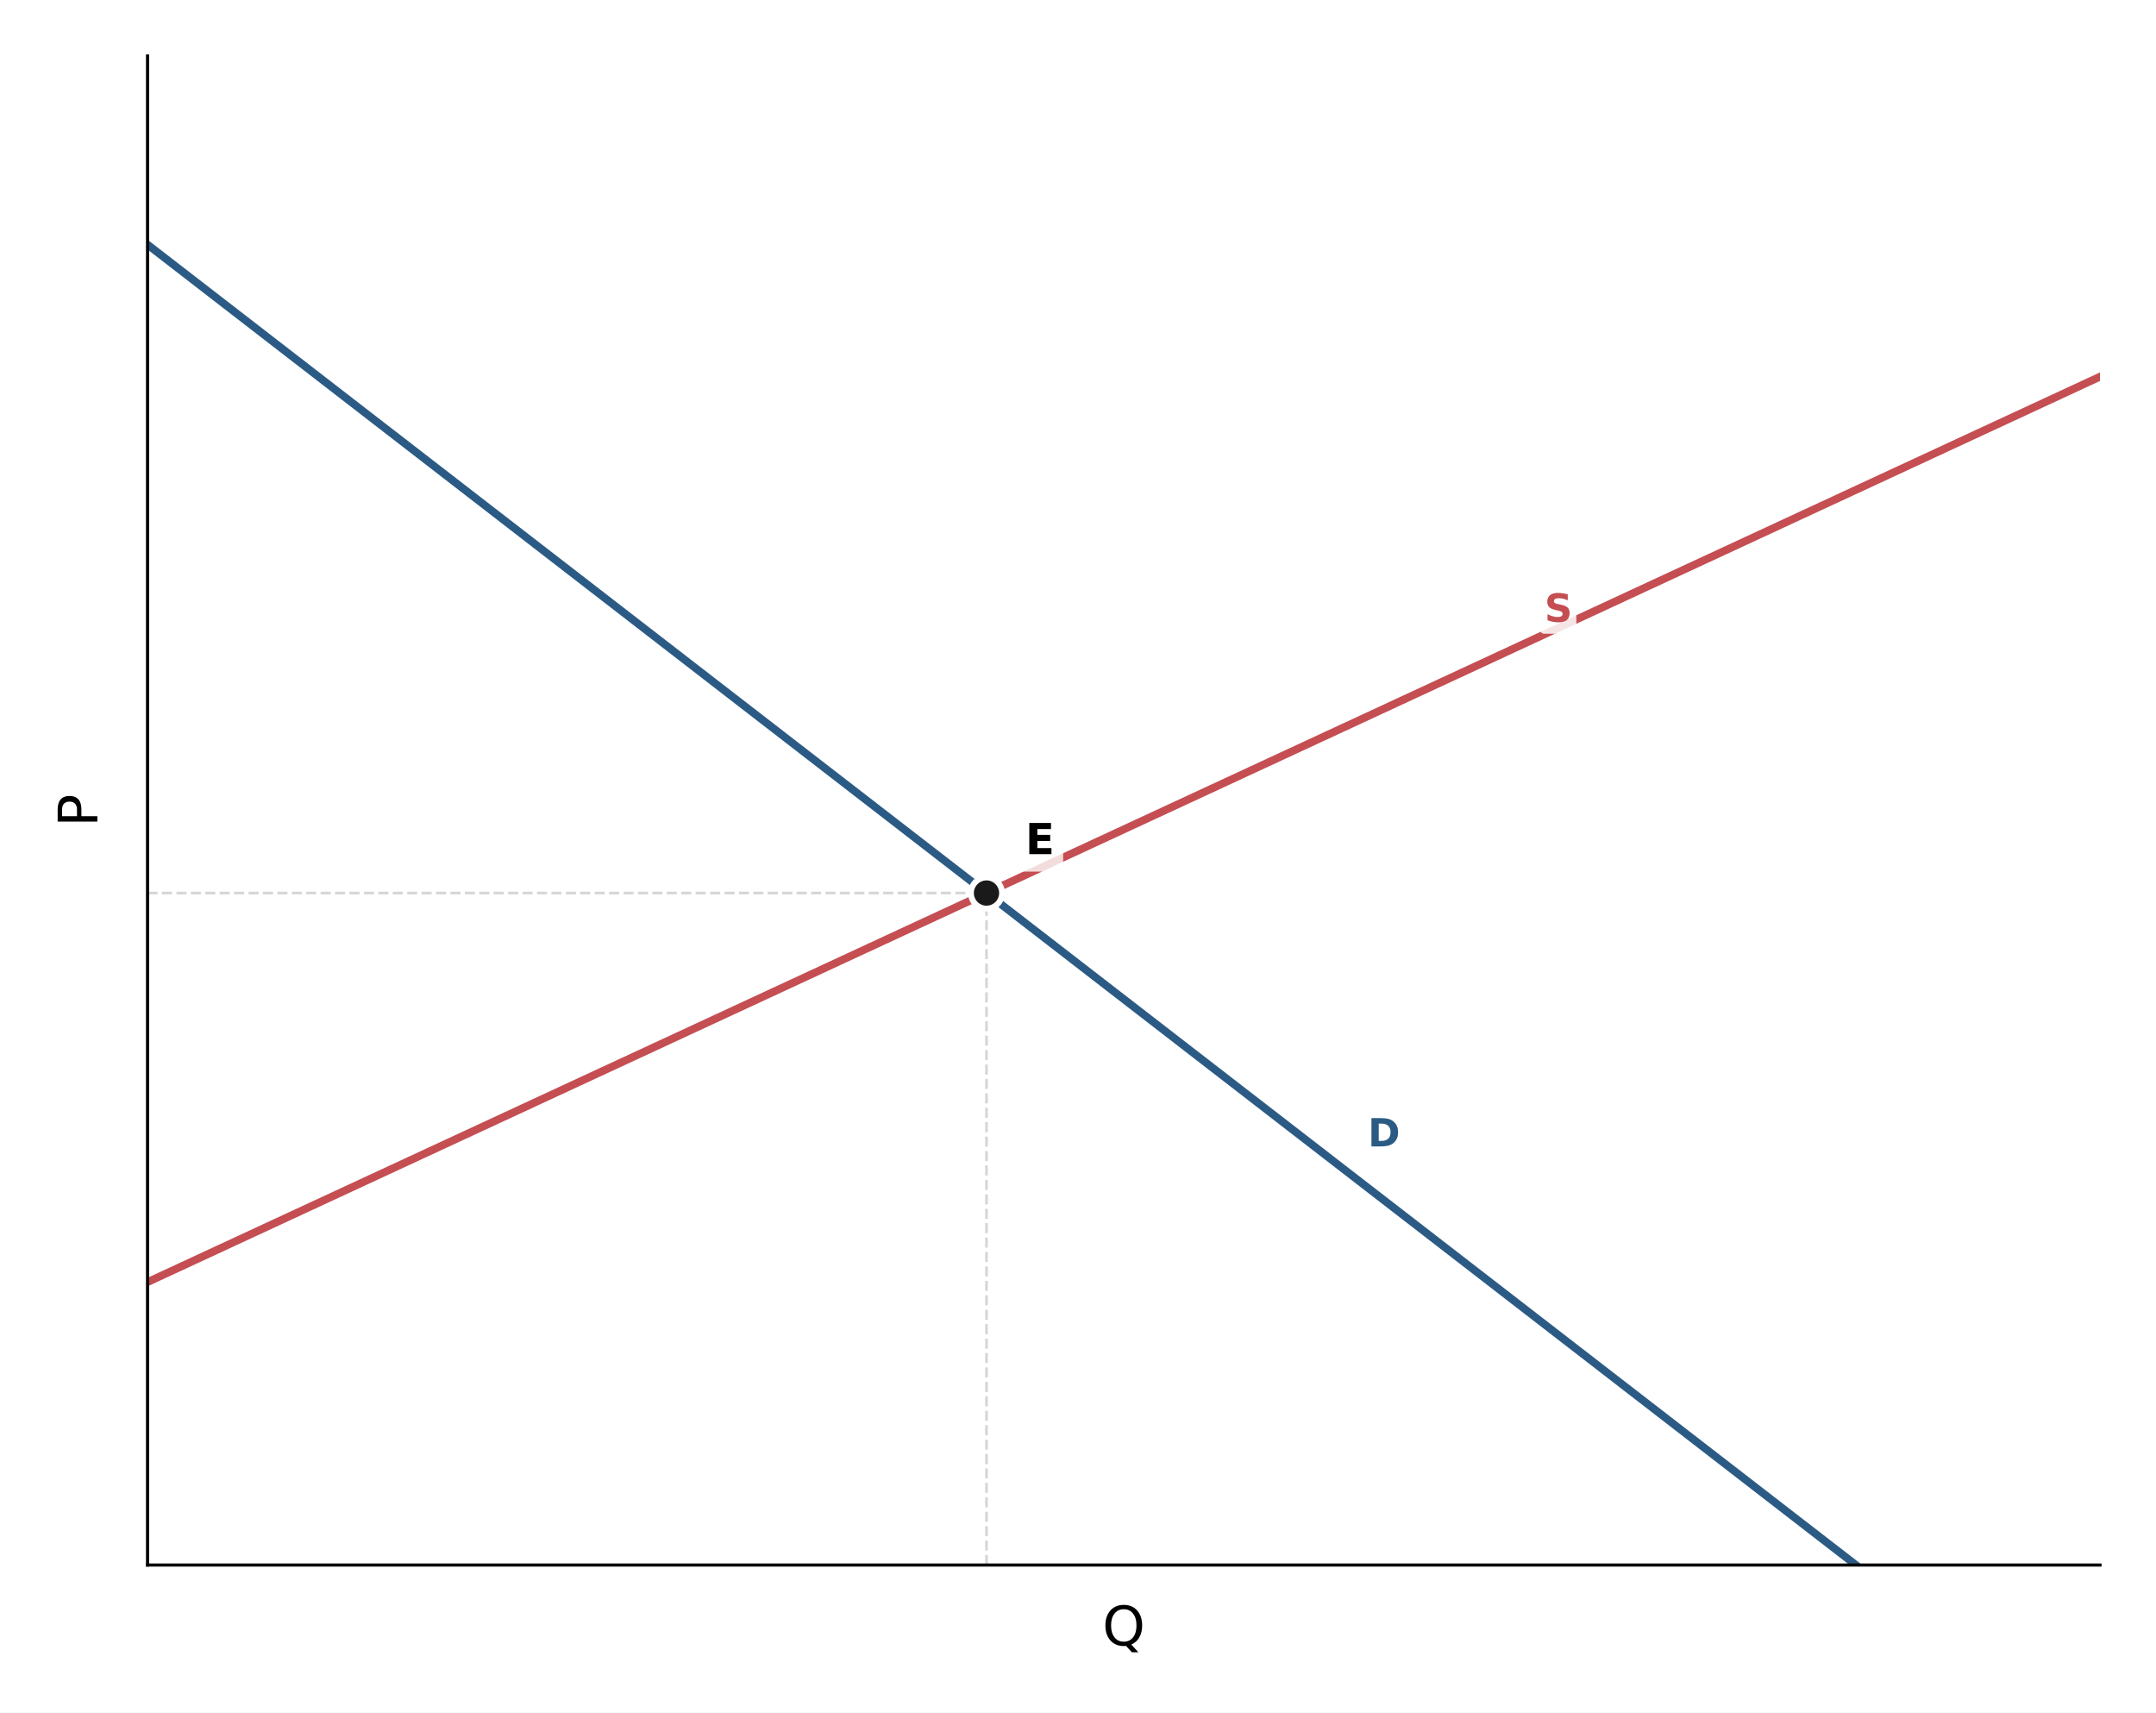
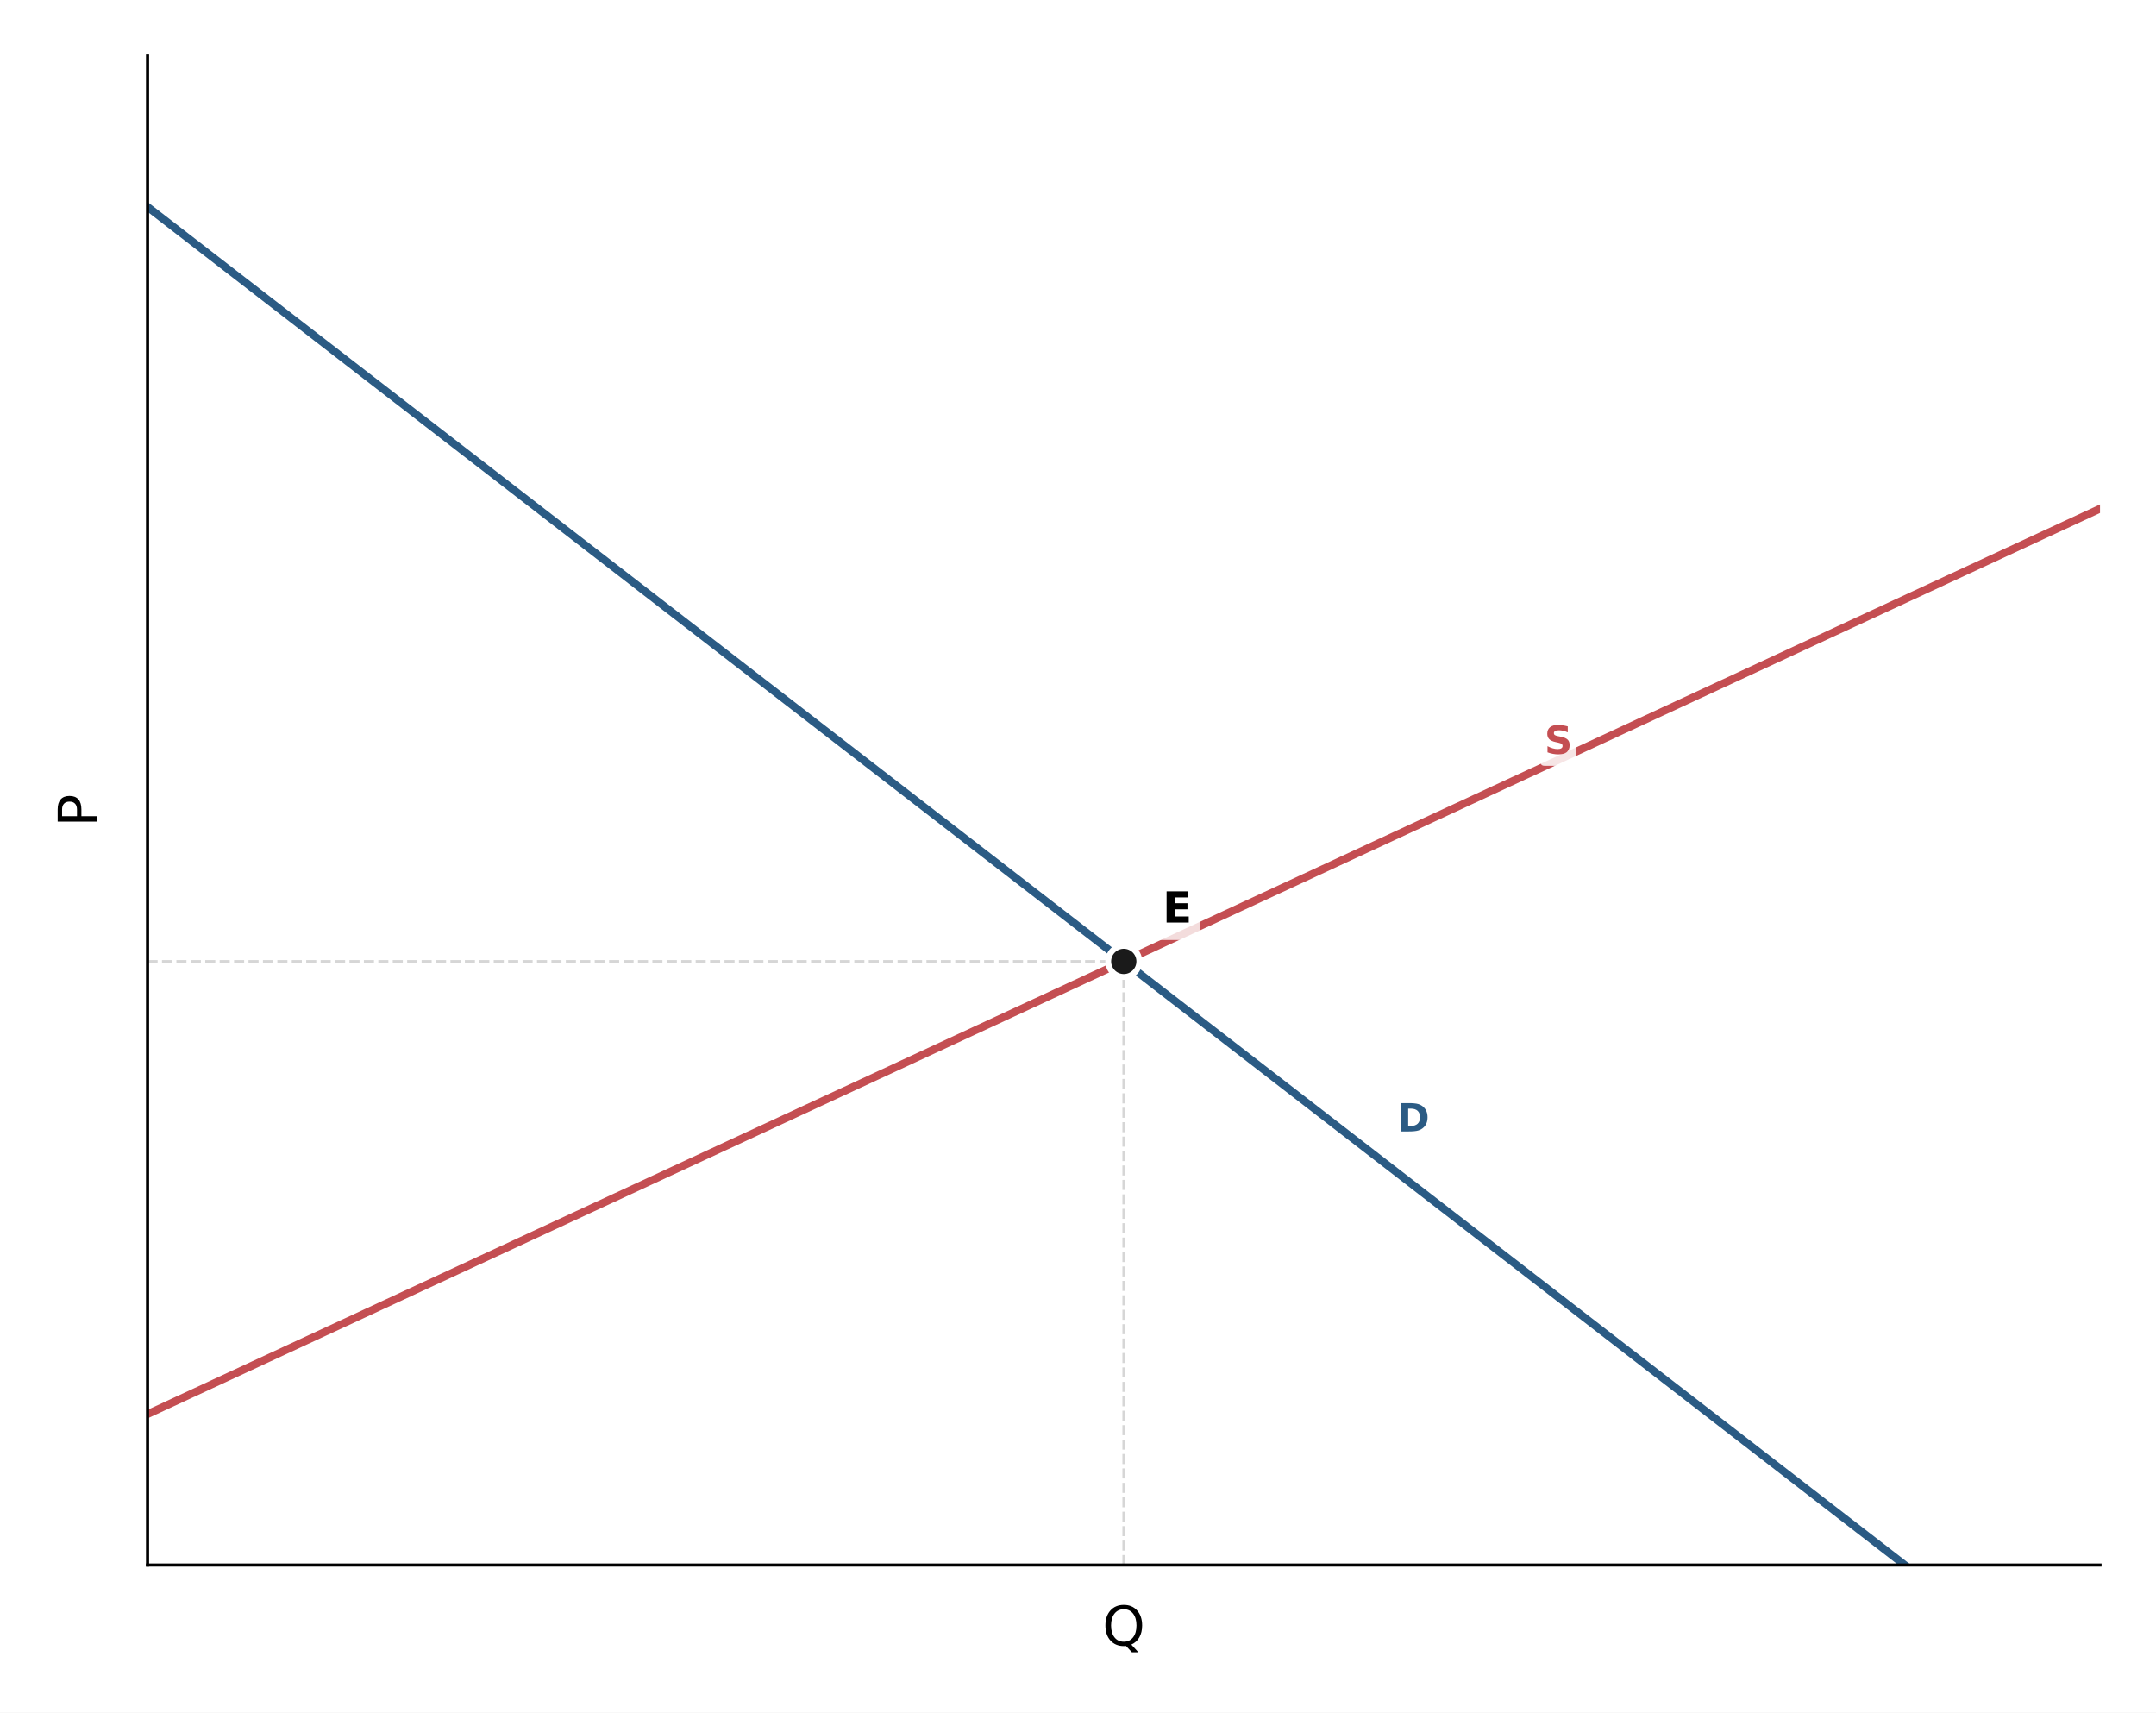
<svg xmlns="http://www.w3.org/2000/svg" xmlns:xlink="http://www.w3.org/1999/xlink" width="554.549pt" height="440.429pt" viewBox="0 0 554.549 440.429" version="1.1">
  <defs>
    <style type="text/css">*{stroke-linejoin: round; stroke-linecap: butt}</style>
  </defs>
  <g id="figure_1">
    <g id="patch_1">
      <path d="M 0 440.429  L 554.549 440.429  L 554.549 0  L 0 0  z " style="fill: #ffffff" />
    </g>
    <g id="axes_1">
      <g id="patch_2">
        <path d="M 37.949 402.48  L 540.149 402.48  L 540.149 14.4  L 37.949 14.4  z " style="fill: #ffffff" />
      </g>
      <g id="line2d_1">
-         <path d="M 253.738 402.48  L 253.738 229.663  " clip-path="url(#p0c377cfbee)" style="fill: none; stroke-dasharray: 2.59,1.12; stroke-dashoffset: 0; stroke: #999999; stroke-opacity: 0.4; stroke-width: 0.7" />
+         <path d="M 289.049 402.48  L 289.049 247.248  " clip-path="url(#pa55c79ce8a)" style="fill: none; stroke-dasharray: 2.59,1.12; stroke-dashoffset: 0; stroke: #999999; stroke-opacity: 0.4; stroke-width: 0.7" />
      </g>
      <g id="line2d_2">
-         <path d="M 37.949 229.663  L 253.738 229.663  " clip-path="url(#p0c377cfbee)" style="fill: none; stroke-dasharray: 2.59,1.12; stroke-dashoffset: 0; stroke: #999999; stroke-opacity: 0.4; stroke-width: 0.7" />
+         <path d="M 37.949 247.248  L 289.049 247.248  " clip-path="url(#pa55c79ce8a)" style="fill: none; stroke-dasharray: 2.59,1.12; stroke-dashoffset: 0; stroke: #999999; stroke-opacity: 0.4; stroke-width: 0.7" />
      </g>
      <g id="matplotlib.axis_1">
        <g id="xtick_1" />
        <g id="xtick_2" />
        <g id="xtick_3" />
        <g id="xtick_4" />
        <g id="xtick_5" />
        <g id="xtick_6" />
-         <g id="xtick_7" />
-         <g id="xtick_8" />
-         <g id="xtick_9" />
        <g id="text_1">
          <g transform="translate(283.5391 423.1178) scale(0.14 -0.14)">
            <defs>
              <path id="DejaVuSans-51" d="M 2522 4238  Q 1834 4238 1429 3725  Q 1025 3213 1025 2328  Q 1025 1447 1429 934  Q 1834 422 2522 422  Q 3209 422 3611 934  Q 4013 1447 4013 2328  Q 4013 3213 3611 3725  Q 3209 4238 2522 4238  z M 3406 84  L 4238 -825  L 3475 -825  L 2784 -78  Q 2681 -84 2626 -87  Q 2572 -91 2522 -91  Q 1538 -91 948 567  Q 359 1225 359 2328  Q 359 3434 948 4092  Q 1538 4750 2522 4750  Q 3503 4750 4090 4092  Q 4678 3434 4678 2328  Q 4678 1516 4351 937  Q 4025 359 3406 84  z " transform="scale(0.015625)" />
            </defs>
            <use xlink:href="#DejaVuSans-51" />
          </g>
        </g>
      </g>
      <g id="matplotlib.axis_2">
        <g id="ytick_1" />
        <g id="ytick_2" />
        <g id="ytick_3" />
        <g id="ytick_4" />
        <g id="ytick_5" />
        <g id="ytick_6" />
-         <g id="ytick_7" />
-         <g id="ytick_8" />
-         <g id="ytick_9" />
        <g id="text_2">
          <g transform="translate(25.03781 212.6608) rotate(-90) scale(0.14 -0.14)">
            <defs>
              <path id="DejaVuSans-50" d="M 1259 4147  L 1259 2394  L 2053 2394  Q 2494 2394 2734 2622  Q 2975 2850 2975 3272  Q 2975 3691 2734 3919  Q 2494 4147 2053 4147  L 1259 4147  z M 628 4666  L 2053 4666  Q 2838 4666 3239 4311  Q 3641 3956 3641 3272  Q 3641 2581 3239 2228  Q 2838 1875 2053 1875  L 1259 1875  L 1259 0  L 628 0  L 628 4666  z " transform="scale(0.015625)" />
            </defs>
            <use xlink:href="#DejaVuSans-50" />
          </g>
        </g>
      </g>
      <g id="line2d_3">
-         <path d="M 37.949 62.91  L 477.059 402.236  L 477.059 402.236  " clip-path="url(#p0c377cfbee)" style="fill: none; stroke: #2b5b84; stroke-width: 2; stroke-linecap: square" />
+         <path d="M 37.949 53.208  L 489.677 402.285  L 489.677 402.285  " clip-path="url(#pa55c79ce8a)" style="fill: none; stroke: #2b5b84; stroke-width: 2; stroke-linecap: square" />
      </g>
      <g id="line2d_4">
-         <path d="M 37.949 329.715  L 540.149 96.867  L 540.149 96.867  " clip-path="url(#p0c377cfbee)" style="fill: none; stroke: #c44e52; stroke-width: 2; stroke-linecap: square" />
+         <path d="M 37.949 363.672  L 540.149 130.824  L 540.149 130.824  " clip-path="url(#pa55c79ce8a)" style="fill: none; stroke: #c44e52; stroke-width: 2; stroke-linecap: square" />
      </g>
      <g id="patch_3">
        <path d="M 37.949 402.48  L 37.949 14.4  " style="fill: none; stroke: #000000; stroke-width: 0.8; stroke-linejoin: miter; stroke-linecap: square" />
      </g>
      <g id="patch_4">
        <path d="M 37.949 402.48  L 540.149 402.48  " style="fill: none; stroke: #000000; stroke-width: 0.8; stroke-linejoin: miter; stroke-linecap: square" />
      </g>
      <g id="text_3">
        <g id="patch_5">
-           <path d="M 351.831 297.908  L 360.132 297.908  Q 361.132 297.908 361.132 296.908  L 361.132 287.23  Q 361.132 286.23 360.132 286.23  L 351.831 286.23  Q 350.831 286.23 350.831 287.23  L 350.831 296.908  Q 350.831 297.908 351.831 297.908  z " style="fill: #ffffff; opacity: 0.85" />
+           <path d="M 359.402 294.057  L 367.703 294.057  Q 368.703 294.057 368.703 293.057  L 368.703 283.378  Q 368.703 282.378 367.703 282.378  L 359.402 282.378  Q 358.402 282.378 358.402 283.378  L 358.402 293.057  Q 358.402 294.057 359.402 294.057  z " style="fill: #ffffff; opacity: 0.85" />
        </g>
-         <g style="fill: #2b5b84" transform="translate(351.8308 294.8284) scale(0.1 -0.1)">
+         <g style="fill: #2b5b84" transform="translate(359.4016 290.9768) scale(0.1 -0.1)">
          <defs>
            <path id="DejaVuSans-Bold-44" d="M 1791 3756  L 1791 909  L 2222 909  Q 2959 909 3348 1275  Q 3738 1641 3738 2338  Q 3738 3031 3350 3393  Q 2963 3756 2222 3756  L 1791 3756  z M 588 4666  L 1856 4666  Q 2919 4666 3439 4514  Q 3959 4363 4331 4000  Q 4659 3684 4818 3271  Q 4978 2859 4978 2338  Q 4978 1809 4818 1395  Q 4659 981 4331 666  Q 3956 303 3431 151  Q 2906 0 1856 0  L 588 0  L 588 4666  z " transform="scale(0.015625)" />
          </defs>
          <use xlink:href="#DejaVuSans-Bold-44" />
        </g>
      </g>
      <g id="text_4">
        <g id="patch_6">
-           <path d="M 397.256 162.982  L 404.457 162.982  Q 405.457 162.982 405.457 161.982  L 405.457 152.304  Q 405.457 151.304 404.457 151.304  L 397.256 151.304  Q 396.256 151.304 396.256 152.304  L 396.256 161.982  Q 396.256 162.982 397.256 162.982  z " style="fill: #ffffff; opacity: 0.85" />
+           <path d="M 397.256 196.939  L 404.457 196.939  Q 405.457 196.939 405.457 195.939  L 405.457 186.261  Q 405.457 185.261 404.457 185.261  L 397.256 185.261  Q 396.256 185.261 396.256 186.261  L 396.256 195.939  Q 396.256 196.939 397.256 196.939  z " style="fill: #ffffff; opacity: 0.85" />
        </g>
-         <g style="fill: #c44e52" transform="translate(397.2559 159.9023) scale(0.1 -0.1)">
+         <g style="fill: #c44e52" transform="translate(397.2559 193.8593) scale(0.1 -0.1)">
          <defs>
            <path id="DejaVuSans-Bold-53" d="M 3834 4519  L 3834 3531  Q 3450 3703 3084 3790  Q 2719 3878 2394 3878  Q 1963 3878 1756 3759  Q 1550 3641 1550 3391  Q 1550 3203 1689 3098  Q 1828 2994 2194 2919  L 2706 2816  Q 3484 2659 3812 2340  Q 4141 2022 4141 1434  Q 4141 663 3683 286  Q 3225 -91 2284 -91  Q 1841 -91 1394 -6  Q 947 78 500 244  L 500 1259  Q 947 1022 1364 901  Q 1781 781 2169 781  Q 2563 781 2772 912  Q 2981 1044 2981 1288  Q 2981 1506 2839 1625  Q 2697 1744 2272 1838  L 1806 1941  Q 1106 2091 782 2419  Q 459 2747 459 3303  Q 459 4000 909 4375  Q 1359 4750 2203 4750  Q 2588 4750 2994 4692  Q 3400 4634 3834 4519  z " transform="scale(0.015625)" />
          </defs>
          <use xlink:href="#DejaVuSans-Bold-53" />
        </g>
      </g>
      <g id="text_5">
        <g id="patch_7">
-           <path d="M 263.738 224.151  L 271.253 224.151  Q 273.453 224.151 273.453 221.951  L 273.453 211.305  Q 273.453 209.105 271.253 209.105  L 263.738 209.105  Q 261.538 209.105 261.538 211.305  L 261.538 221.951  Q 261.538 224.151 263.738 224.151  z " style="fill: #ffffff; opacity: 0.8" />
+           <path d="M 299.049 241.736  L 306.564 241.736  Q 308.764 241.736 308.764 239.536  L 308.764 228.89  Q 308.764 226.69 306.564 226.69  L 299.049 226.69  Q 296.849 226.69 296.849 228.89  L 296.849 239.536  Q 296.849 241.736 299.049 241.736  z " style="fill: #ffffff; opacity: 0.8" />
        </g>
-         <g transform="translate(263.7384 219.6631) scale(0.11 -0.11)">
+         <g transform="translate(299.0494 237.248) scale(0.11 -0.11)">
          <defs>
            <path id="DejaVuSans-Bold-45" d="M 588 4666  L 3834 4666  L 3834 3756  L 1791 3756  L 1791 2888  L 3713 2888  L 3713 1978  L 1791 1978  L 1791 909  L 3903 909  L 3903 0  L 588 0  L 588 4666  z " transform="scale(0.015625)" />
          </defs>
          <use xlink:href="#DejaVuSans-Bold-45" />
        </g>
      </g>
      <g id="line2d_5">
        <defs>
-           <path id="mc26d77935c" d="M 0 4  C 1.061 4 2.078 3.579 2.828 2.828  C 3.579 2.078 4 1.061 4 0  C 4 -1.061 3.579 -2.078 2.828 -2.828  C 2.078 -3.579 1.061 -4 0 -4  C -1.061 -4 -2.078 -3.579 -2.828 -2.828  C -3.579 -2.078 -4 -1.061 -4 0  C -4 1.061 -3.579 2.078 -2.828 2.828  C -2.078 3.579 -1.061 4 0 4  z " style="stroke: #ffffff; stroke-width: 1.5" />
+           <path id="m498d0fc5ea" d="M 0 4  C 1.061 4 2.078 3.579 2.828 2.828  C 3.579 2.078 4 1.061 4 0  C 4 -1.061 3.579 -2.078 2.828 -2.828  C 2.078 -3.579 1.061 -4 0 -4  C -1.061 -4 -2.078 -3.579 -2.828 -2.828  C -3.579 -2.078 -4 -1.061 -4 0  C -4 1.061 -3.579 2.078 -2.828 2.828  C -2.078 3.579 -1.061 4 0 4  z " style="stroke: #ffffff; stroke-width: 1.5" />
        </defs>
-         <g clip-path="url(#p0c377cfbee)">
-           <use xlink:href="#mc26d77935c" x="253.738" y="229.663" style="fill: #1a1a1a; stroke: #ffffff; stroke-width: 1.5" />
+         <g clip-path="url(#pa55c79ce8a)">
+           <use xlink:href="#m498d0fc5ea" x="289.049" y="247.248" style="fill: #1a1a1a; stroke: #ffffff; stroke-width: 1.5" />
        </g>
      </g>
    </g>
  </g>
  <defs>
-     <clipPath id="p0c377cfbee">
+     <clipPath id="pa55c79ce8a">
      <rect x="37.949" y="14.4" width="502.2" height="388.08" />
    </clipPath>
  </defs>
</svg>
